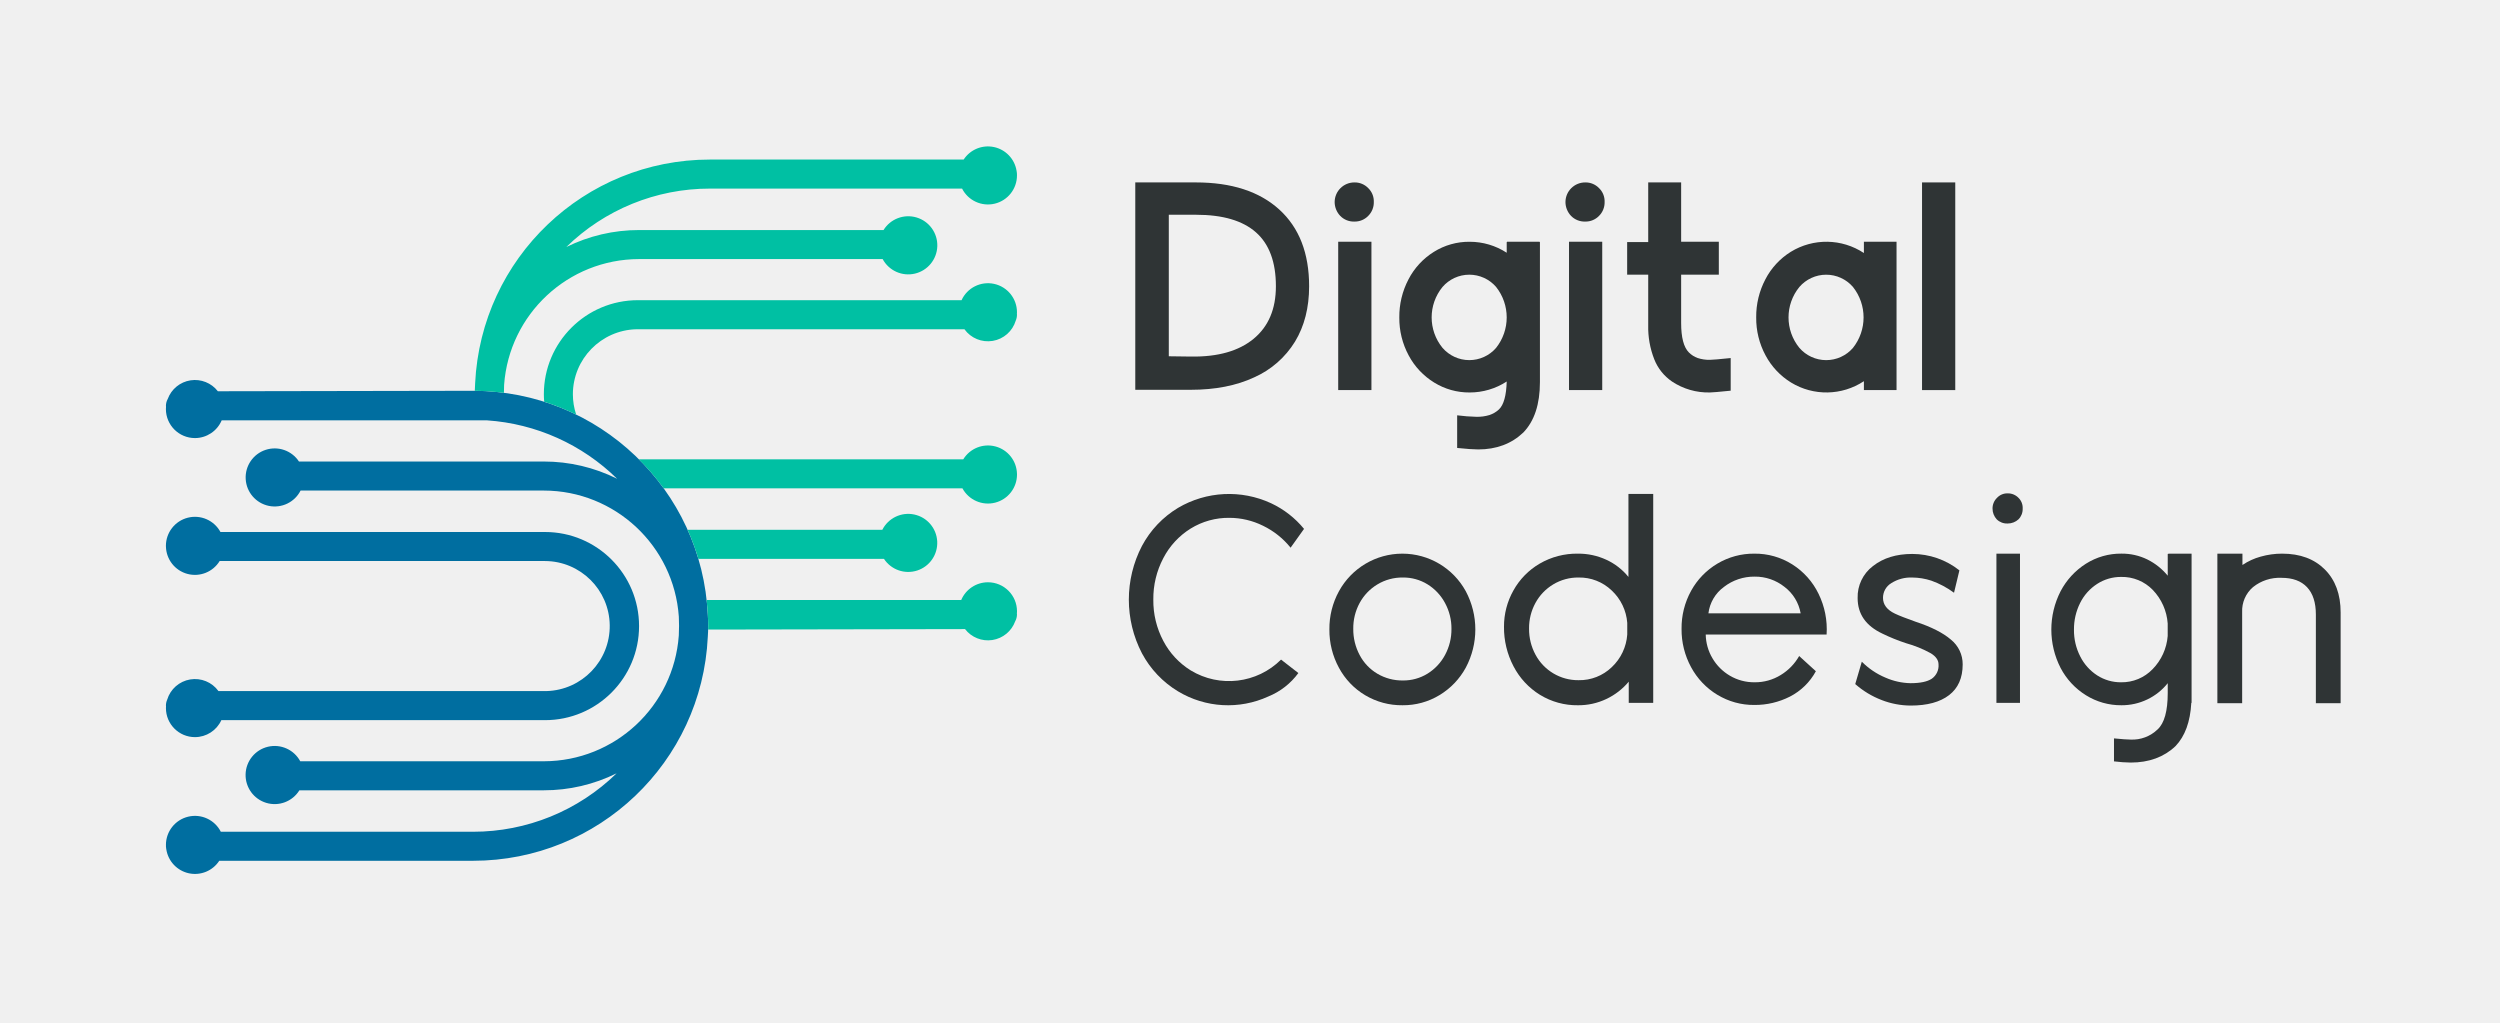
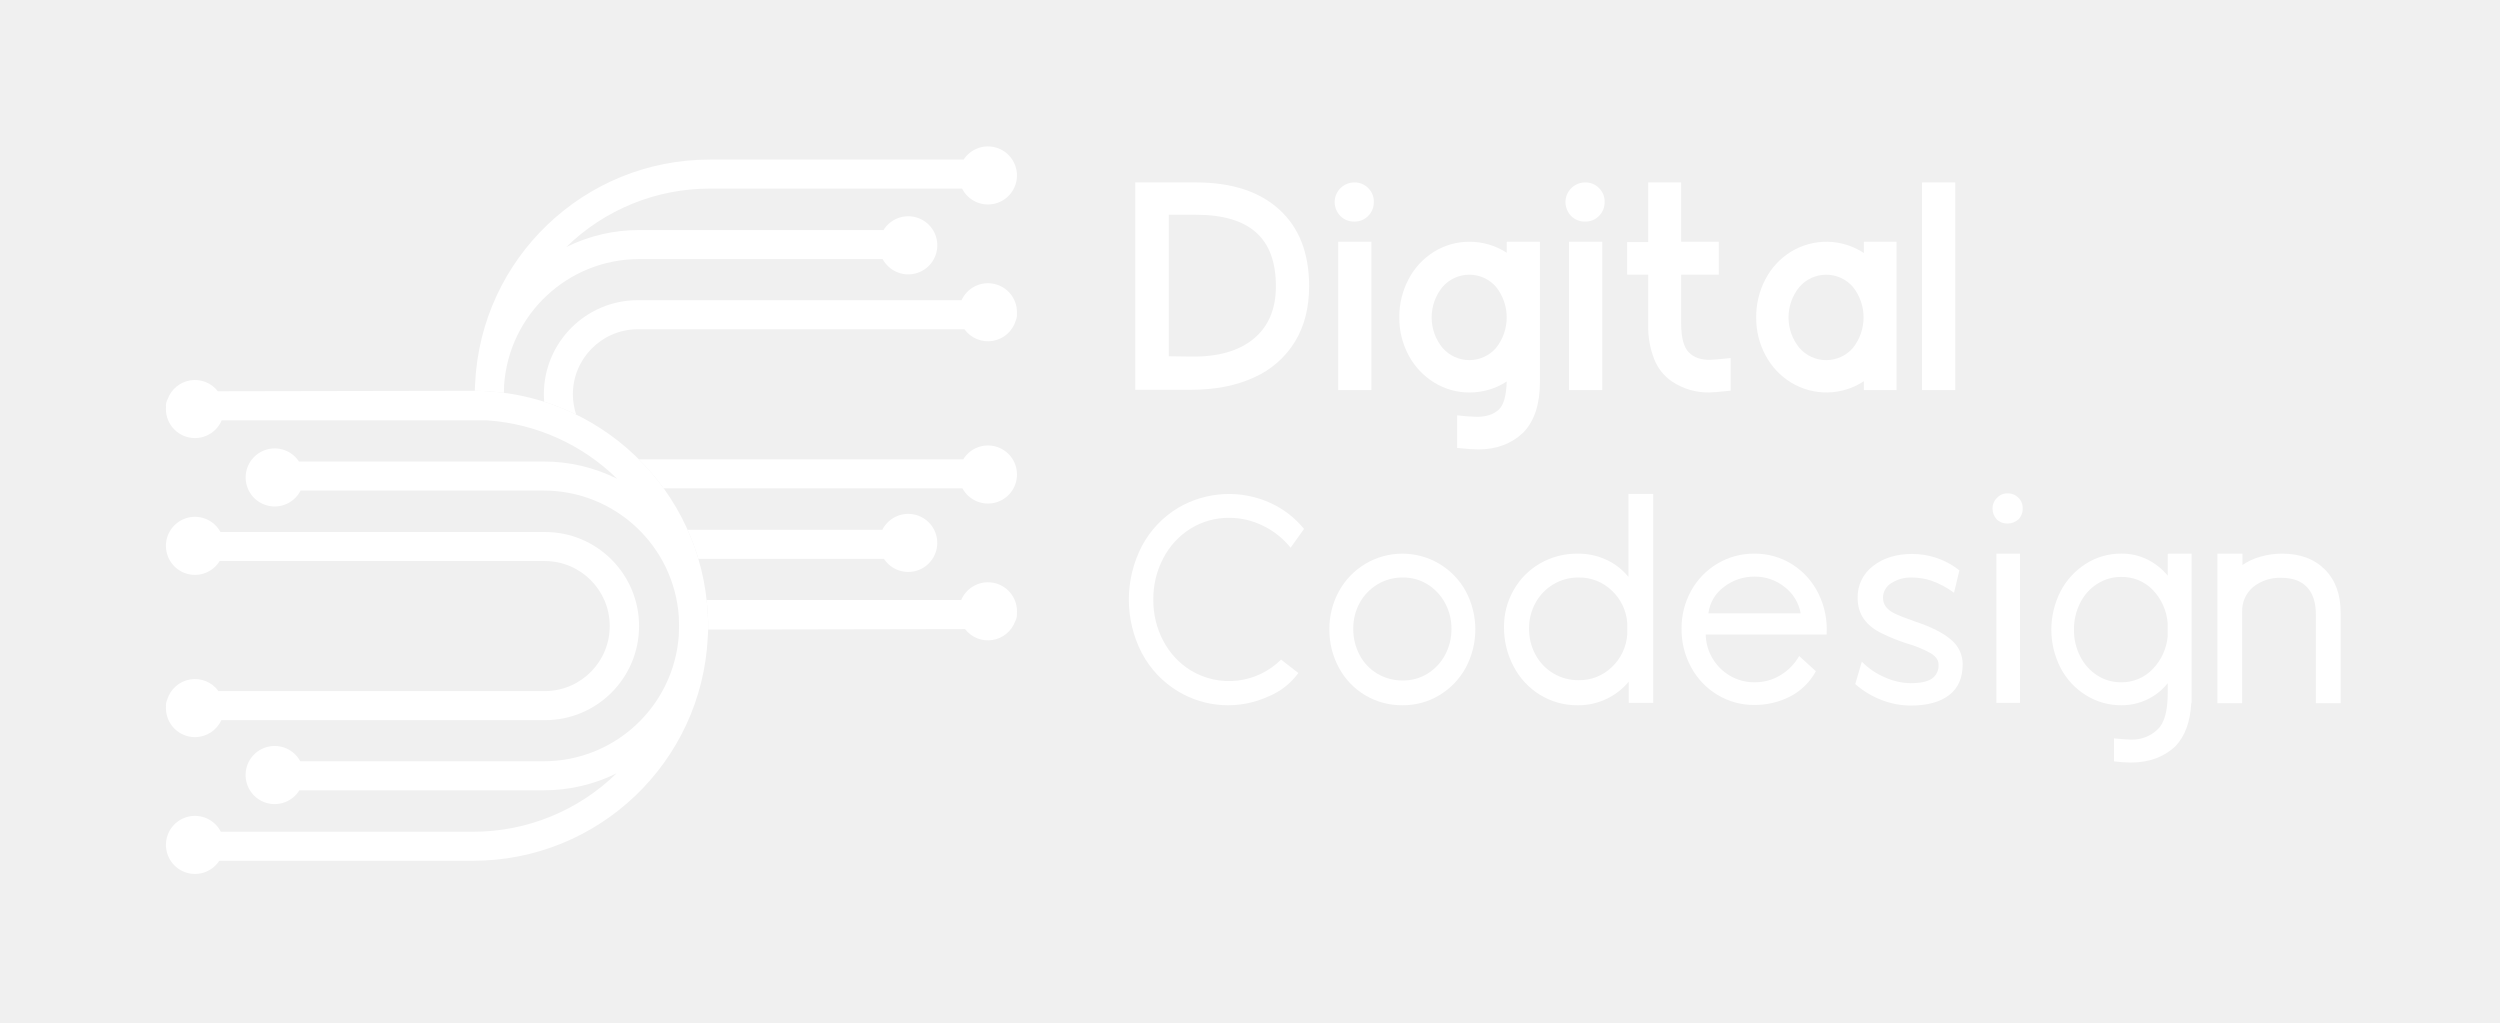
<svg xmlns="http://www.w3.org/2000/svg" width="861.042" height="352.09" viewBox="0 0 861.042 352.09">
  <defs>
-     <style>.cls-1{fill:#2f3435;}.cls-2{fill:#006ea0;}.cls-3{fill:#00c0a3;}.cls-4{fill:none;}</style>
+     <style>.cls-1{fill:#fff;}.cls-2{fill:none;}</style>
  </defs>
-   <g id="Capa_2" data-name="Capa 2">
-     <g id="Isotipo">
-       <path class="cls-1" d="M391.009,134.252V62.828h20.844q18.493,0,28.763,9.349t10.269,26.414q0,11.034-4.853,19.056a31.477,31.477,0,0,1-14.05,12.312q-9.2,4.291-21.866,4.293Zm19.21-11.444q13.893.2,21.559-6.132t7.663-18.085q0-12.466-6.846-18.545t-20.64-6.08h-9.4v48.739Z" />
-       <path class="cls-1" d="M466.417,76.316a6.519,6.519,0,0,1-4.8-1.942,6.98,6.98,0,0,1-1.941-4.8,6.8,6.8,0,0,1,6.846-6.744,6.407,6.407,0,0,1,4.7,1.941,6.319,6.319,0,0,1,1.941,4.8,6.524,6.524,0,0,1-1.941,4.8,6.4,6.4,0,0,1-4.7,1.942Zm5.926,58.037H460.9V83.264h11.445Z" />
-       <path class="cls-1" d="M530.277,83.367h.1V131.6q0,11.442-5.722,17.37-6.13,5.825-15.531,5.824-2.252,0-7.255-.51v-11.24a65.455,65.455,0,0,0,6.641.511,14.36,14.36,0,0,0,4.5-.613,8.871,8.871,0,0,0,3.27-1.942q2.452-2.351,2.656-9.605a23.31,23.31,0,0,1-12.772,3.781,22.874,22.874,0,0,1-12.211-3.422,24.44,24.44,0,0,1-8.787-9.351,26.946,26.946,0,0,1-3.219-13.078,27.59,27.59,0,0,1,3.169-13.13,24.34,24.34,0,0,1,8.735-9.452,22.809,22.809,0,0,1,12.313-3.474,23.333,23.333,0,0,1,12.772,3.78V83.367h.1v-.1h11.239Zm-15.02,36.477a16.9,16.9,0,0,0,0-21.049,12.2,12.2,0,0,0-18.444.051,16.576,16.576,0,0,0,0,20.947,12.2,12.2,0,0,0,18.444.051" />
-       <path class="cls-1" d="M545.911,76.316a6.521,6.521,0,0,1-4.8-1.942,6.98,6.98,0,0,1-1.941-4.8,6.8,6.8,0,0,1,6.846-6.744,6.408,6.408,0,0,1,4.7,1.941,6.319,6.319,0,0,1,1.941,4.8,6.524,6.524,0,0,1-1.941,4.8,6.4,6.4,0,0,1-4.7,1.942Zm5.926,58.037H540.392V83.264h11.445Z" />
-       <path class="cls-1" d="M575.848,131.39a16.637,16.637,0,0,1-6.081-7.611,30.2,30.2,0,0,1-2.094-11.8V94.606h-7.255V83.367h7.255V62.828h11.341V83.264h12.978V94.606H579.014v16.655q0,7.459,2.657,10.116a8.12,8.12,0,0,0,3.065,1.942,12.667,12.667,0,0,0,4.19.612q1.226,0,7.152-.612v11.239q-6.029.614-7.152.613a22.559,22.559,0,0,1-13.078-3.781" />
-       <path class="cls-1" d="M616.87,131.749a24.44,24.44,0,0,1-8.787-9.351,26.946,26.946,0,0,1-3.219-13.078,27.6,27.6,0,0,1,3.169-13.13,24.333,24.333,0,0,1,8.735-9.452,23.418,23.418,0,0,1,25.188.409V83.264H653.2v51.089H641.956v-3.065a23.388,23.388,0,0,1-25.086.461m21.3-11.9a16.9,16.9,0,0,0,0-21.049,12.2,12.2,0,0,0-18.444.051,16.576,16.576,0,0,0,0,20.947,12.2,12.2,0,0,0,18.444.051" />
-       <rect class="cls-1" x="661.981" y="62.828" width="11.444" height="71.525" />
-       <path class="cls-1" d="M405.752,238.124a33.9,33.9,0,0,1-12.437-13.1,40.1,40.1,0,0,1,0-37.006,33.891,33.891,0,0,1,12.437-13.105,34.53,34.53,0,0,1,32.018-1.593,32.422,32.422,0,0,1,11.36,8.839l-4.627,6.475A27.63,27.63,0,0,0,435,181.075a26.179,26.179,0,0,0-11.565-2.724,24.827,24.827,0,0,0-13.362,3.7,26.161,26.161,0,0,0-9.405,10.177,29.94,29.94,0,0,0-3.444,14.288,29.633,29.633,0,0,0,3.444,14.236,26.258,26.258,0,0,0,9.405,10.125,25.426,25.426,0,0,0,31.145-3.7l5.962,4.626a24.009,24.009,0,0,1-10.33,8.068,33.324,33.324,0,0,1-31.094-1.746" />
-       <path class="cls-1" d="M470.2,239.459A24.474,24.474,0,0,1,461.156,230a27.055,27.055,0,0,1-3.291-13.21,26.764,26.764,0,0,1,3.291-13.157,24.9,24.9,0,0,1,43.685,0,27.963,27.963,0,0,1,0,26.315,24.987,24.987,0,0,1-9.045,9.457,24.089,24.089,0,0,1-12.747,3.494,24.526,24.526,0,0,1-12.848-3.444m21.484-7.451a16.967,16.967,0,0,0,6.012-6.425,18.517,18.517,0,0,0,2.21-8.994,18.315,18.315,0,0,0-2.21-8.891,16.979,16.979,0,0,0-6.012-6.424,15.844,15.844,0,0,0-8.533-2.365,16.538,16.538,0,0,0-8.736,2.365,16.8,16.8,0,0,0-6.117,6.372,18.2,18.2,0,0,0-2.21,8.943,18.792,18.792,0,0,0,2.21,9.046,16.227,16.227,0,0,0,6.117,6.423,16.816,16.816,0,0,0,8.736,2.314,15.843,15.843,0,0,0,8.533-2.364" />
-       <path class="cls-1" d="M530.384,239.305a25.094,25.094,0,0,1-9.1-9.816A28.658,28.658,0,0,1,518,215.87a25.252,25.252,0,0,1,3.238-12.49,24.425,24.425,0,0,1,9.046-9.25,25.4,25.4,0,0,1,13.209-3.444,22.837,22.837,0,0,1,9.763,2.107,21.144,21.144,0,0,1,7.607,5.911V170.128h8.532v71.954h-8.429v-7.3a22.663,22.663,0,0,1-7.71,5.961,22.355,22.355,0,0,1-9.763,2.159,24.354,24.354,0,0,1-13.106-3.6m24.721-9.507a17.088,17.088,0,0,0,5.345-11.256v-4.008a16.989,16.989,0,0,0-5.345-11.154,16.017,16.017,0,0,0-11.411-4.471,16.547,16.547,0,0,0-8.736,2.365,16.794,16.794,0,0,0-6.117,6.372,18,18,0,0,0-2.209,8.84,18.494,18.494,0,0,0,2.209,8.994,16.63,16.63,0,0,0,14.853,8.79,16.014,16.014,0,0,0,11.411-4.472" />
-       <path class="cls-1" d="M591.492,239.305a24.86,24.86,0,0,1-9.047-9.508,27.061,27.061,0,0,1-3.289-13.207,26.5,26.5,0,0,1,3.289-13.107,24.718,24.718,0,0,1,9.047-9.354,24.365,24.365,0,0,1,12.745-3.443,23.95,23.95,0,0,1,13.055,3.7,24.688,24.688,0,0,1,9.045,10.125,27.706,27.706,0,0,1,2.775,14.032H587.483a16.559,16.559,0,0,0,2.312,8.171,16.826,16.826,0,0,0,6.014,6.014,16.364,16.364,0,0,0,8.531,2.261,16.734,16.734,0,0,0,9-2.519,18.02,18.02,0,0,0,6.321-6.527l5.756,5.242a21.126,21.126,0,0,1-8.942,8.737,26.568,26.568,0,0,1-12.233,2.878,24.069,24.069,0,0,1-12.745-3.5m28.678-28.061a14.607,14.607,0,0,0-5.551-9.1A16.212,16.212,0,0,0,604.34,198.6a16.929,16.929,0,0,0-10.588,3.546,13.246,13.246,0,0,0-5.345,9.1Z" />
-       <path class="cls-1" d="M648.077,241.105a29.862,29.862,0,0,1-9.1-5.5l2.263-7.71a25.052,25.052,0,0,0,8.17,5.5A22.427,22.427,0,0,0,658,235.3q5.035,0,7.349-1.543a5.493,5.493,0,0,0,2.314-4.933q0-2.158-2.622-3.8a39.249,39.249,0,0,0-8.582-3.5,64.191,64.191,0,0,1-8.121-3.289Q639.8,214.225,639.8,206a13.355,13.355,0,0,1,5.294-11.049q5.293-4.163,13.516-4.164a26.162,26.162,0,0,1,16.241,5.655L673,204.152a30.31,30.31,0,0,0-7.811-4.163,21.685,21.685,0,0,0-6.58-1.08,12.484,12.484,0,0,0-7.246,1.954,5.893,5.893,0,0,0-2.827,5.035q0,3.5,4.112,5.448,2.16,1.029,7.093,2.776,8.118,2.674,12.181,6.168a10.853,10.853,0,0,1,4.058,8.531q0,6.992-4.676,10.588t-13.208,3.6a27.948,27.948,0,0,1-10.022-1.9" />
-       <path class="cls-1" d="M691.4,180.305a5.007,5.007,0,0,1-3.7-1.44,5.466,5.466,0,0,1-1.439-3.7,5.041,5.041,0,0,1,1.543-3.7,4.827,4.827,0,0,1,3.7-1.543,5.043,5.043,0,0,1,3.7,1.543,4.805,4.805,0,0,1,1.439,3.7,5.012,5.012,0,0,1-1.439,3.7,5.473,5.473,0,0,1-3.7,1.44Zm4.317,61.776H687.6V190.687h8.119Z" />
-       <path class="cls-1" d="M746.8,190.686h8.018V242.08h-.1q-.516,9.765-5.448,14.906-5.962,5.652-15.418,5.653a51.591,51.591,0,0,1-5.757-.411v-7.915q4.11.41,5.757.411a12.513,12.513,0,0,0,9.251-3.494q3.493-3.187,3.5-12.541V235.3a20.038,20.038,0,0,1-7.041,5.6,20.244,20.244,0,0,1-8.892,2,22.726,22.726,0,0,1-12.232-3.444,24.324,24.324,0,0,1-8.737-9.405,28.962,28.962,0,0,1,0-26.416,24.868,24.868,0,0,1,8.685-9.457,22.435,22.435,0,0,1,12.284-3.5,19.823,19.823,0,0,1,8.892,2,21.356,21.356,0,0,1,7.041,5.6v-7.5h.2Zm-5.4,39.779a18.414,18.414,0,0,0,5.191-11.409V214.74a18.551,18.551,0,0,0-5.14-11.565,14.718,14.718,0,0,0-10.9-4.471,14.98,14.98,0,0,0-8.274,2.415,16.512,16.512,0,0,0-5.859,6.579,20.075,20.075,0,0,0-2.108,9.2,19.7,19.7,0,0,0,2.159,9.2,16.666,16.666,0,0,0,5.859,6.527,14.948,14.948,0,0,0,8.223,2.365,14.678,14.678,0,0,0,10.845-4.524" />
-       <path class="cls-1" d="M800.707,196.134q5.448,5.45,5.448,14.8v31.249h-8.531V211.655q0-6.168-3.033-9.405t-8.789-3.238a14.651,14.651,0,0,0-9.817,3.186,10.741,10.741,0,0,0-3.75,8.635v31.351H763.7v-51.5h8.635v3.906a21.1,21.1,0,0,1,6.27-2.878,26.844,26.844,0,0,1,7.4-1.028q9.254,0,14.7,5.448" />
-       <path class="cls-2" d="M67.15,253.88a9.994,9.994,0,0,0,9.094-5.858l111.458.013a32.4,32.4,0,0,0,0-64.805c-.028,0-79.051,0-111.772,0A10,10,0,0,0,57.141,188c0,.072.009.143.011.215l0,.013c0,.014,0,.027,0,.04a9.986,9.986,0,0,0,18.5,4.96H187.7a22.4,22.4,0,0,1,.53,44.791H75.242a9.989,9.989,0,0,0-17.662,2.963,5.1,5.1,0,0,0-.43,2.037c0,.1.023.193.029.292-.011.189-.029.375-.029.567A10,10,0,0,0,67.15,253.88Z" />
-       <path class="cls-2" d="M67.141,150.88a10,10,0,0,0,9.209-6.1h91.441A70.751,70.751,0,0,1,212.549,164.9a56.358,56.358,0,0,0-25.248-5.943H102.968a10,10,0,1,0,.559,10H187.3a46.672,46.672,0,0,1,46.5,43.438c.045,1.042.076,2.087.076,3.14,0,1.117-.033,2.226-.084,3.331A46.672,46.672,0,0,1,187.3,262.194H103.413a10.012,10.012,0,1,0-.3,10H187.3a56.38,56.38,0,0,0,25.066-5.849,70.687,70.687,0,0,1-49.429,20.125H76.056A9.995,9.995,0,0,0,57.15,291c0,.105.013.207.016.312,0,.053-.016.1-.016.156,0,.161.033.312.048.469.005.056.01.112.016.168a4.942,4.942,0,0,0,.076.492,9.988,9.988,0,0,0,18.227,3.871h86.7c0-.005.482,0,.717,0a80.937,80.937,0,0,0,80.841-77.086c.084-1.261.142-2.528.142-3.81s-.057-2.521-.139-3.768a80.933,80.933,0,0,0-80.844-77.212c-1.436,0-61.051.112-87.9.163a9.981,9.981,0,0,0-17.267,2.665,4.942,4.942,0,0,0-.618,2.359c0,.1.025.2.031.3-.021.263-.04.526-.04.795A10,10,0,0,0,67.141,150.88Z" />
-       <path class="cls-3" d="M197.309,135.794a22.424,22.424,0,0,1,21.873-22.389H332.171a9.99,9.99,0,0,0,17.663-2.963,5.1,5.1,0,0,0,.429-2.037c0-.1-.023-.194-.028-.292.01-.189.028-.376.028-.567A9.995,9.995,0,0,0,331.17,103.4l-111.458-.013a32.4,32.4,0,0,0-32.4,32.4c0,.872.045,1.734.113,2.589a80.306,80.306,0,0,1,11.015,4.416A22.309,22.309,0,0,1,197.309,135.794Z" />
-       <path class="cls-3" d="M331.483,168.2a10,10,0,0,0,18.79-4.772c0-.073-.01-.143-.011-.215V163.2c0-.014,0-.027,0-.041a9.986,9.986,0,0,0-18.5-4.959H220.03a81.422,81.422,0,0,1,8.551,10C250.143,168.2,305.457,168.2,331.483,168.2Z" />
-       <path class="cls-3" d="M173.622,132.563a46.671,46.671,0,0,1,46.49-43.331H304a10.011,10.011,0,1,0,.3-10H220.112a56.372,56.372,0,0,0-25.065,5.849,70.685,70.685,0,0,1,49.428-20.125h86.882a9.995,9.995,0,0,0,18.906-4.532c0-.1-.012-.207-.016-.312,0-.053.016-.1.016-.156,0-.161-.032-.312-.047-.469,0-.056-.011-.112-.017-.168a4.941,4.941,0,0,0-.075-.492A9.988,9.988,0,0,0,331.9,54.956h-86.7s-.482,0-.717,0a80.935,80.935,0,0,0-80.84,77.086c-.057.851-.093,1.707-.117,2.566a81.572,81.572,0,0,1,10.034.7C173.561,134.388,173.579,133.473,173.622,132.563Z" />
-       <path class="cls-3" d="M304.446,192.472a10,10,0,1,0-.56-10H236.811a80.2,80.2,0,0,1,3.721,10Z" />
-       <path class="cls-3" d="M340.273,200.546a10,10,0,0,0-9.21,6.1h-87.7c.186,1.707.339,3.424.418,5.161.082,1.247.139,2.5.139,3.768,0,.417-.015.83-.026,1.244.194,0,.386.014.58.014,1.436,0,61.051-.112,87.9-.163A9.982,9.982,0,0,0,349.646,214a4.941,4.941,0,0,0,.617-2.359c0-.1-.024-.2-.03-.3.02-.263.04-.527.04-.8A10,10,0,0,0,340.273,200.546Z" />
-       <rect class="cls-4" width="861.042" height="352.09" />
-     </g>
+   <g id="Isotipo">
+     <path class="cls-1" d="M391.009,134.252V62.828h20.844q18.493,0,28.763,9.349t10.269,26.414q0,11.034-4.853,19.056a31.477,31.477,0,0,1-14.05,12.312q-9.2,4.291-21.866,4.293Zm19.21-11.444q13.893.2,21.559-6.132t7.663-18.085q0-12.466-6.846-18.545t-20.64-6.08h-9.4v48.739Z" />
+     <path class="cls-1" d="M466.417,76.316a6.519,6.519,0,0,1-4.8-1.942,6.98,6.98,0,0,1-1.941-4.8,6.8,6.8,0,0,1,6.846-6.744,6.407,6.407,0,0,1,4.7,1.941,6.319,6.319,0,0,1,1.941,4.8,6.524,6.524,0,0,1-1.941,4.8,6.4,6.4,0,0,1-4.7,1.942Zm5.926,58.037H460.9V83.264h11.445Z" />
+     <path class="cls-1" d="M530.277,83.367h.1V131.6q0,11.442-5.722,17.37-6.13,5.825-15.531,5.824-2.252,0-7.255-.51v-11.24a65.455,65.455,0,0,0,6.641.511,14.36,14.36,0,0,0,4.5-.613,8.871,8.871,0,0,0,3.27-1.942q2.452-2.351,2.656-9.605a23.31,23.31,0,0,1-12.772,3.781,22.874,22.874,0,0,1-12.211-3.422,24.44,24.44,0,0,1-8.787-9.351,26.946,26.946,0,0,1-3.219-13.078,27.59,27.59,0,0,1,3.169-13.13,24.34,24.34,0,0,1,8.735-9.452,22.809,22.809,0,0,1,12.313-3.474,23.333,23.333,0,0,1,12.772,3.78V83.367h.1v-.1h11.239Zm-15.02,36.477a16.9,16.9,0,0,0,0-21.049,12.2,12.2,0,0,0-18.444.051,16.576,16.576,0,0,0,0,20.947,12.2,12.2,0,0,0,18.444.051" />
+     <path class="cls-1" d="M545.911,76.316a6.521,6.521,0,0,1-4.8-1.942,6.98,6.98,0,0,1-1.941-4.8,6.8,6.8,0,0,1,6.846-6.744,6.408,6.408,0,0,1,4.7,1.941,6.319,6.319,0,0,1,1.941,4.8,6.524,6.524,0,0,1-1.941,4.8,6.4,6.4,0,0,1-4.7,1.942Zm5.926,58.037H540.392V83.264h11.445Z" />
+     <path class="cls-1" d="M575.848,131.39a16.637,16.637,0,0,1-6.081-7.611,30.2,30.2,0,0,1-2.094-11.8V94.606h-7.255V83.367h7.255V62.828h11.341V83.264h12.978V94.606H579.014v16.655q0,7.459,2.657,10.116a8.12,8.12,0,0,0,3.065,1.942,12.667,12.667,0,0,0,4.19.612q1.226,0,7.152-.612v11.239q-6.029.614-7.152.613a22.559,22.559,0,0,1-13.078-3.781" />
+     <path class="cls-1" d="M616.87,131.749a24.44,24.44,0,0,1-8.787-9.351,26.946,26.946,0,0,1-3.219-13.078,27.6,27.6,0,0,1,3.169-13.13,24.333,24.333,0,0,1,8.735-9.452,23.418,23.418,0,0,1,25.188.409V83.264H653.2v51.089H641.956v-3.065a23.388,23.388,0,0,1-25.086.461m21.3-11.9a16.9,16.9,0,0,0,0-21.049,12.2,12.2,0,0,0-18.444.051,16.576,16.576,0,0,0,0,20.947,12.2,12.2,0,0,0,18.444.051" />
+     <rect class="cls-1" x="661.981" y="62.828" width="11.444" height="71.525" />
+     <path class="cls-1" d="M405.752,238.124a33.9,33.9,0,0,1-12.437-13.1,40.1,40.1,0,0,1,0-37.006,33.891,33.891,0,0,1,12.437-13.105,34.53,34.53,0,0,1,32.018-1.593,32.422,32.422,0,0,1,11.36,8.839l-4.627,6.475A27.63,27.63,0,0,0,435,181.075a26.179,26.179,0,0,0-11.565-2.724,24.827,24.827,0,0,0-13.362,3.7,26.161,26.161,0,0,0-9.405,10.177,29.94,29.94,0,0,0-3.444,14.288,29.633,29.633,0,0,0,3.444,14.236,26.258,26.258,0,0,0,9.405,10.125,25.426,25.426,0,0,0,31.145-3.7l5.962,4.626a24.009,24.009,0,0,1-10.33,8.068,33.324,33.324,0,0,1-31.094-1.746" />
+     <path class="cls-1" d="M470.2,239.459A24.474,24.474,0,0,1,461.156,230a27.055,27.055,0,0,1-3.291-13.21,26.764,26.764,0,0,1,3.291-13.157,24.9,24.9,0,0,1,43.685,0,27.963,27.963,0,0,1,0,26.315,24.987,24.987,0,0,1-9.045,9.457,24.089,24.089,0,0,1-12.747,3.494,24.526,24.526,0,0,1-12.848-3.444m21.484-7.451a16.967,16.967,0,0,0,6.012-6.425,18.517,18.517,0,0,0,2.21-8.994,18.315,18.315,0,0,0-2.21-8.891,16.979,16.979,0,0,0-6.012-6.424,15.844,15.844,0,0,0-8.533-2.365,16.538,16.538,0,0,0-8.736,2.365,16.8,16.8,0,0,0-6.117,6.372,18.2,18.2,0,0,0-2.21,8.943,18.792,18.792,0,0,0,2.21,9.046,16.227,16.227,0,0,0,6.117,6.423,16.816,16.816,0,0,0,8.736,2.314,15.843,15.843,0,0,0,8.533-2.364" />
+     <path class="cls-1" d="M530.384,239.305a25.094,25.094,0,0,1-9.1-9.816A28.658,28.658,0,0,1,518,215.87a25.252,25.252,0,0,1,3.238-12.49,24.425,24.425,0,0,1,9.046-9.25,25.4,25.4,0,0,1,13.209-3.444,22.837,22.837,0,0,1,9.763,2.107,21.144,21.144,0,0,1,7.607,5.911V170.128h8.532v71.954h-8.429v-7.3a22.663,22.663,0,0,1-7.71,5.961,22.355,22.355,0,0,1-9.763,2.159,24.354,24.354,0,0,1-13.106-3.6m24.721-9.507a17.088,17.088,0,0,0,5.345-11.256v-4.008a16.989,16.989,0,0,0-5.345-11.154,16.017,16.017,0,0,0-11.411-4.471,16.547,16.547,0,0,0-8.736,2.365,16.794,16.794,0,0,0-6.117,6.372,18,18,0,0,0-2.209,8.84,18.494,18.494,0,0,0,2.209,8.994,16.63,16.63,0,0,0,14.853,8.79,16.014,16.014,0,0,0,11.411-4.472" />
+     <path class="cls-1" d="M591.492,239.305a24.86,24.86,0,0,1-9.047-9.508,27.061,27.061,0,0,1-3.289-13.207,26.5,26.5,0,0,1,3.289-13.107,24.718,24.718,0,0,1,9.047-9.354,24.365,24.365,0,0,1,12.745-3.443,23.95,23.95,0,0,1,13.055,3.7,24.688,24.688,0,0,1,9.045,10.125,27.706,27.706,0,0,1,2.775,14.032H587.483a16.559,16.559,0,0,0,2.312,8.171,16.826,16.826,0,0,0,6.014,6.014,16.364,16.364,0,0,0,8.531,2.261,16.734,16.734,0,0,0,9-2.519,18.02,18.02,0,0,0,6.321-6.527l5.756,5.242a21.126,21.126,0,0,1-8.942,8.737,26.568,26.568,0,0,1-12.233,2.878,24.069,24.069,0,0,1-12.745-3.5m28.678-28.061a14.607,14.607,0,0,0-5.551-9.1A16.212,16.212,0,0,0,604.34,198.6a16.929,16.929,0,0,0-10.588,3.546,13.246,13.246,0,0,0-5.345,9.1Z" />
+     <path class="cls-1" d="M648.077,241.105a29.862,29.862,0,0,1-9.1-5.5l2.263-7.71a25.052,25.052,0,0,0,8.17,5.5A22.427,22.427,0,0,0,658,235.3q5.035,0,7.349-1.543a5.493,5.493,0,0,0,2.314-4.933q0-2.158-2.622-3.8a39.249,39.249,0,0,0-8.582-3.5,64.191,64.191,0,0,1-8.121-3.289Q639.8,214.225,639.8,206a13.355,13.355,0,0,1,5.294-11.049q5.293-4.163,13.516-4.164a26.162,26.162,0,0,1,16.241,5.655L673,204.152a30.31,30.31,0,0,0-7.811-4.163,21.685,21.685,0,0,0-6.58-1.08,12.484,12.484,0,0,0-7.246,1.954,5.893,5.893,0,0,0-2.827,5.035q0,3.5,4.112,5.448,2.16,1.029,7.093,2.776,8.118,2.674,12.181,6.168a10.853,10.853,0,0,1,4.058,8.531q0,6.992-4.676,10.588t-13.208,3.6a27.948,27.948,0,0,1-10.022-1.9" />
+     <path class="cls-1" d="M691.4,180.305a5.007,5.007,0,0,1-3.7-1.44,5.466,5.466,0,0,1-1.439-3.7,5.041,5.041,0,0,1,1.543-3.7,4.827,4.827,0,0,1,3.7-1.543,5.043,5.043,0,0,1,3.7,1.543,4.805,4.805,0,0,1,1.439,3.7,5.012,5.012,0,0,1-1.439,3.7,5.473,5.473,0,0,1-3.7,1.44Zm4.317,61.776H687.6V190.687h8.119Z" />
+     <path class="cls-1" d="M746.8,190.686h8.018V242.08h-.1q-.516,9.765-5.448,14.906-5.962,5.652-15.418,5.653a51.591,51.591,0,0,1-5.757-.411v-7.915q4.11.41,5.757.411a12.513,12.513,0,0,0,9.251-3.494q3.493-3.187,3.5-12.541V235.3a20.038,20.038,0,0,1-7.041,5.6,20.244,20.244,0,0,1-8.892,2,22.726,22.726,0,0,1-12.232-3.444,24.324,24.324,0,0,1-8.737-9.405,28.962,28.962,0,0,1,0-26.416,24.868,24.868,0,0,1,8.685-9.457,22.435,22.435,0,0,1,12.284-3.5,19.823,19.823,0,0,1,8.892,2,21.356,21.356,0,0,1,7.041,5.6v-7.5h.2Zm-5.4,39.779a18.414,18.414,0,0,0,5.191-11.409V214.74a18.551,18.551,0,0,0-5.14-11.565,14.718,14.718,0,0,0-10.9-4.471,14.98,14.98,0,0,0-8.274,2.415,16.512,16.512,0,0,0-5.859,6.579,20.075,20.075,0,0,0-2.108,9.2,19.7,19.7,0,0,0,2.159,9.2,16.666,16.666,0,0,0,5.859,6.527,14.948,14.948,0,0,0,8.223,2.365,14.678,14.678,0,0,0,10.845-4.524" />
+     <path class="cls-1" d="M800.707,196.134q5.448,5.45,5.448,14.8v31.249h-8.531V211.655q0-6.168-3.033-9.405t-8.789-3.238a14.651,14.651,0,0,0-9.817,3.186,10.741,10.741,0,0,0-3.75,8.635v31.351H763.7v-51.5h8.635v3.906a21.1,21.1,0,0,1,6.27-2.878,26.844,26.844,0,0,1,7.4-1.028q9.254,0,14.7,5.448" />
+     <path class="cls-1" d="M67.15,253.88a9.994,9.994,0,0,0,9.094-5.858l111.458.013a32.4,32.4,0,0,0,0-64.805c-.028,0-79.051,0-111.772,0A10,10,0,0,0,57.141,188c0,.072.009.143.011.215l0,.013c0,.014,0,.027,0,.04a9.986,9.986,0,0,0,18.5,4.96H187.7a22.4,22.4,0,0,1,.53,44.791H75.242a9.989,9.989,0,0,0-17.662,2.963,5.1,5.1,0,0,0-.43,2.037c0,.1.023.193.029.292-.011.189-.029.375-.029.567A10,10,0,0,0,67.15,253.88Z" />
+     <path class="cls-1" d="M67.141,150.88a10,10,0,0,0,9.209-6.1h91.441A70.751,70.751,0,0,1,212.549,164.9a56.358,56.358,0,0,0-25.248-5.943H102.968a10,10,0,1,0,.559,10H187.3a46.672,46.672,0,0,1,46.5,43.438c.045,1.042.076,2.087.076,3.14,0,1.117-.033,2.226-.084,3.331A46.672,46.672,0,0,1,187.3,262.194H103.413a10.012,10.012,0,1,0-.3,10H187.3a56.38,56.38,0,0,0,25.066-5.849,70.687,70.687,0,0,1-49.429,20.125H76.056A9.995,9.995,0,0,0,57.15,291c0,.105.013.207.016.312,0,.053-.016.1-.016.156,0,.161.033.312.048.469.005.056.01.112.016.168a4.942,4.942,0,0,0,.076.492,9.988,9.988,0,0,0,18.227,3.871h86.7c0-.005.482,0,.717,0a80.937,80.937,0,0,0,80.841-77.086c.084-1.261.142-2.528.142-3.81s-.057-2.521-.139-3.768a80.933,80.933,0,0,0-80.844-77.212c-1.436,0-61.051.112-87.9.163a9.981,9.981,0,0,0-17.267,2.665,4.942,4.942,0,0,0-.618,2.359c0,.1.025.2.031.3-.021.263-.04.526-.04.795A10,10,0,0,0,67.141,150.88Z" />
+     <path class="cls-1" d="M197.309,135.794a22.424,22.424,0,0,1,21.873-22.389H332.171a9.99,9.99,0,0,0,17.663-2.963,5.1,5.1,0,0,0,.429-2.037c0-.1-.023-.194-.028-.292.01-.189.028-.376.028-.567A9.995,9.995,0,0,0,331.17,103.4l-111.458-.013a32.4,32.4,0,0,0-32.4,32.4c0,.872.045,1.734.113,2.589a80.306,80.306,0,0,1,11.015,4.416A22.309,22.309,0,0,1,197.309,135.794Z" />
+     <path class="cls-1" d="M331.483,168.2a10,10,0,0,0,18.79-4.772c0-.073-.01-.143-.011-.215V163.2c0-.014,0-.027,0-.041a9.986,9.986,0,0,0-18.5-4.959H220.03a81.422,81.422,0,0,1,8.551,10C250.143,168.2,305.457,168.2,331.483,168.2Z" />
+     <path class="cls-1" d="M173.622,132.563a46.671,46.671,0,0,1,46.49-43.331H304a10.011,10.011,0,1,0,.3-10H220.112a56.372,56.372,0,0,0-25.065,5.849,70.685,70.685,0,0,1,49.428-20.125h86.882a9.995,9.995,0,0,0,18.906-4.532c0-.1-.012-.207-.016-.312,0-.053.016-.1.016-.156,0-.161-.032-.312-.047-.469,0-.056-.011-.112-.017-.168a4.941,4.941,0,0,0-.075-.492A9.988,9.988,0,0,0,331.9,54.956h-86.7s-.482,0-.717,0a80.935,80.935,0,0,0-80.84,77.086c-.057.851-.093,1.707-.117,2.566a81.572,81.572,0,0,1,10.034.7C173.561,134.388,173.579,133.473,173.622,132.563Z" />
+     <path class="cls-1" d="M304.446,192.472a10,10,0,1,0-.56-10H236.811a80.2,80.2,0,0,1,3.721,10Z" />
+     <path class="cls-1" d="M340.273,200.546a10,10,0,0,0-9.21,6.1h-87.7c.186,1.707.339,3.424.418,5.161.082,1.247.139,2.5.139,3.768,0,.417-.015.83-.026,1.244.194,0,.386.014.58.014,1.436,0,61.051-.112,87.9-.163A9.982,9.982,0,0,0,349.646,214a4.941,4.941,0,0,0,.617-2.359c0-.1-.024-.2-.03-.3.02-.263.04-.527.04-.8A10,10,0,0,0,340.273,200.546Z" />
+     <rect class="cls-2" width="861.042" height="352.09" />
  </g>
</svg>
